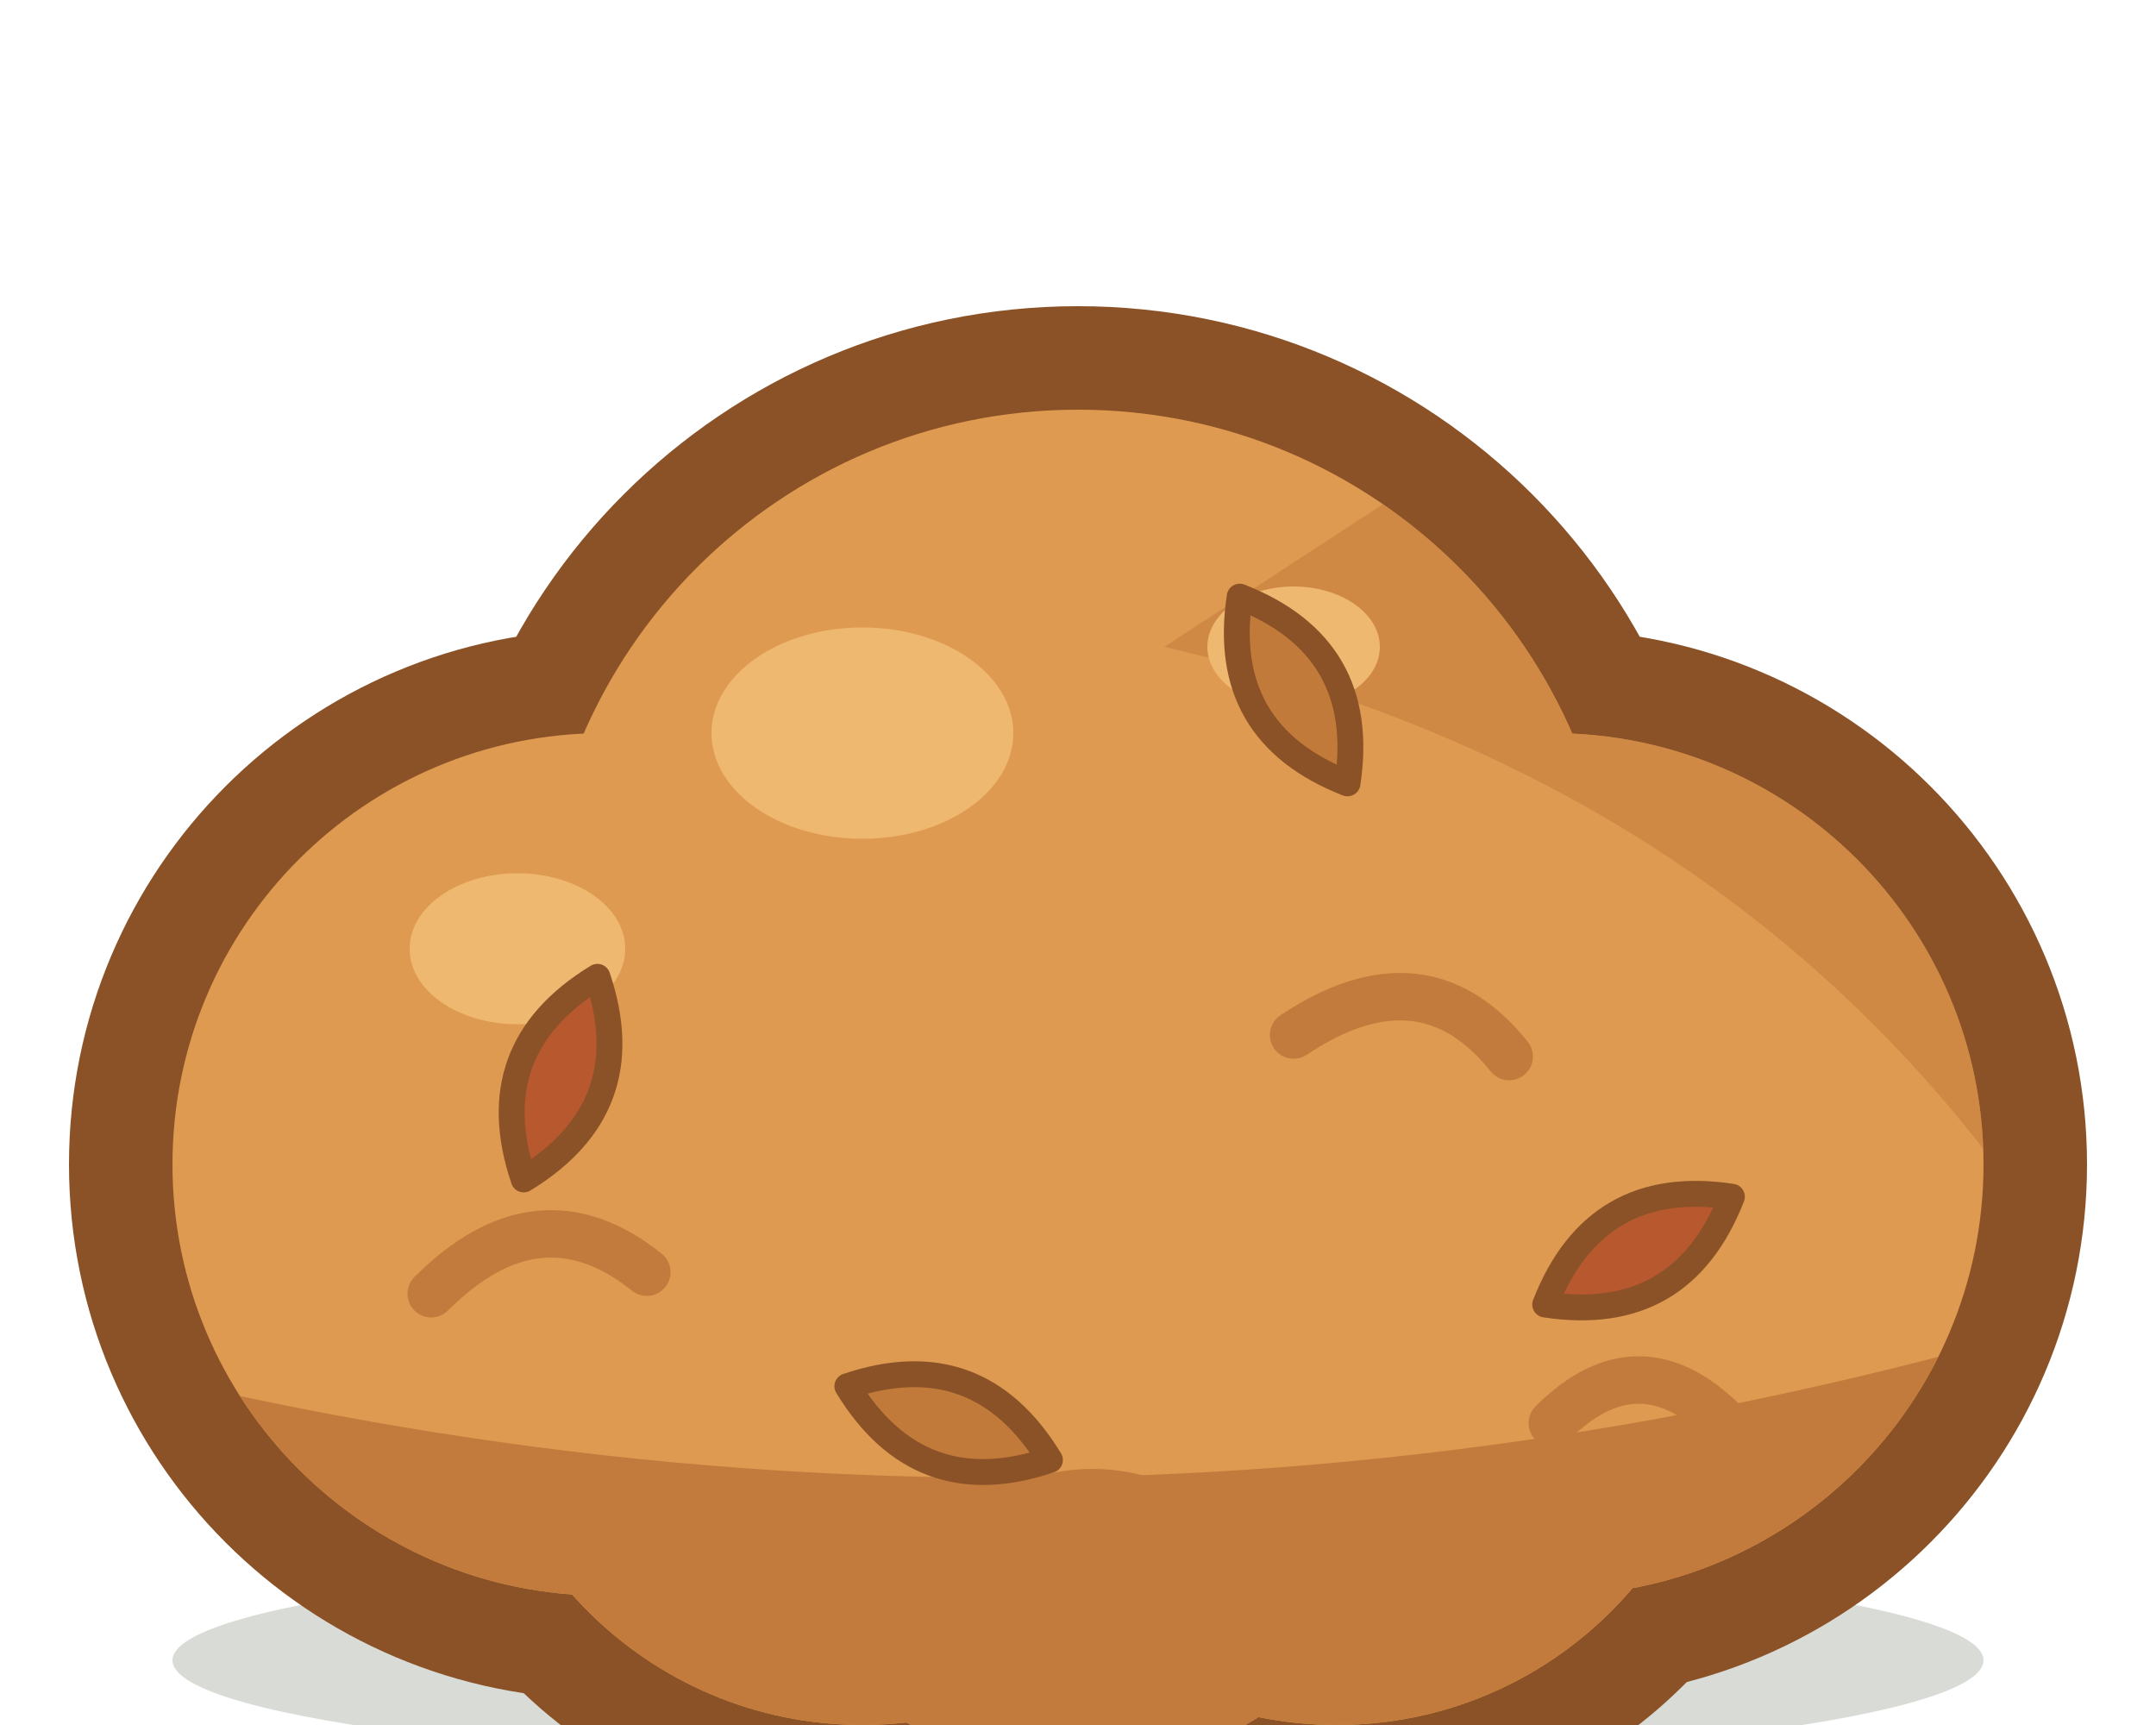
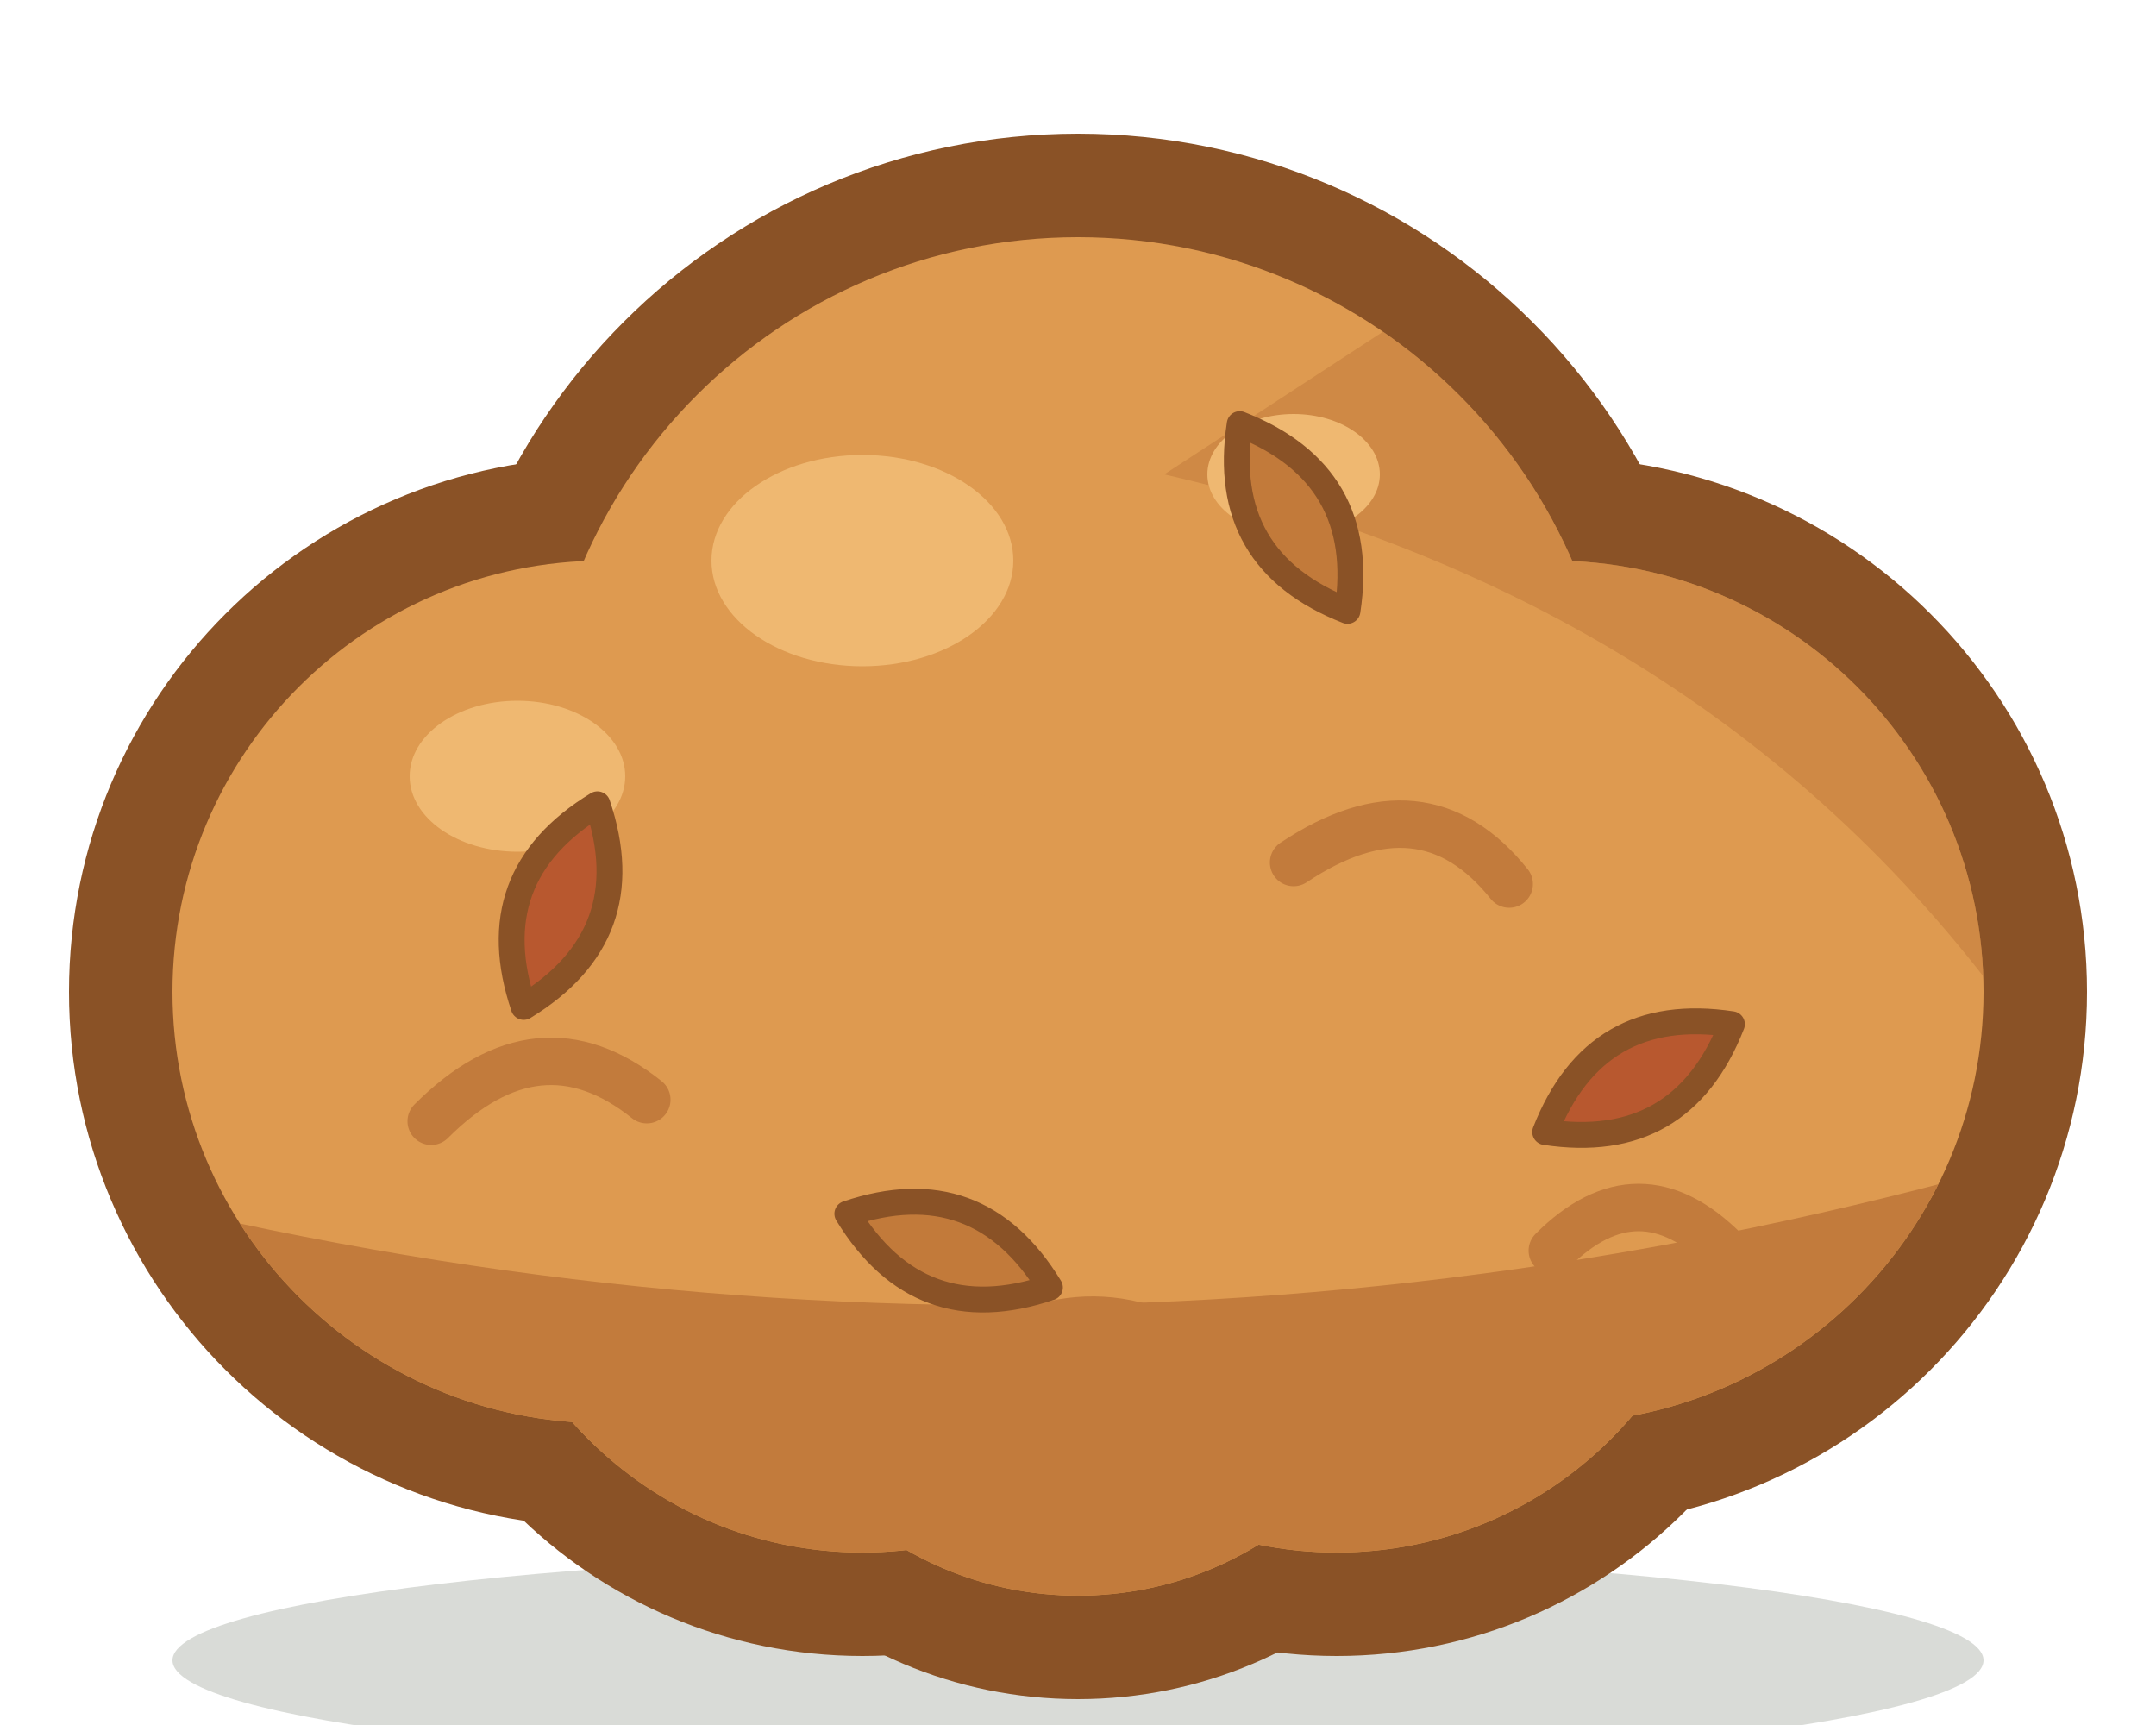
<svg xmlns="http://www.w3.org/2000/svg" viewBox="0 0 100 80" width="100" height="80">
  <defs>
    <clipPath id="b">
      <circle cx="28" cy="54" r="20" />
      <circle cx="50" cy="44" r="25" />
      <circle cx="72" cy="54" r="20" />
      <circle cx="40" cy="62" r="18" />
      <circle cx="62" cy="62" r="18" />
      <circle cx="50" cy="66" r="16" />
    </clipPath>
  </defs>
  <ellipse cx="50" cy="77" rx="42" ry="5" fill="#2e3a22" opacity="0.18" />
-   <g fill="#8a5226" stroke="#8a5226" stroke-width="9.6" stroke-linejoin="round" stroke-linecap="round">
-     <circle cx="28" cy="54" r="20" fill="#8a5226" />
-     <circle cx="50" cy="44" r="25" fill="#8a5226" />
-     <circle cx="72" cy="54" r="20" fill="#8a5226" />
-     <circle cx="40" cy="62" r="18" fill="#8a5226" />
-     <circle cx="62" cy="62" r="18" fill="#8a5226" />
-     <circle cx="50" cy="66" r="16" fill="#8a5226" />
+   <g transform="translate(0,-8)">
+     <g fill="#8a5226" stroke="#8a5226" stroke-width="9.6" stroke-linejoin="round" stroke-linecap="round">
+       <circle cx="28" cy="54" r="20" fill="#8a5226" />
+       <circle cx="50" cy="44" r="25" fill="#8a5226" />
+       <circle cx="72" cy="54" r="20" fill="#8a5226" />
+       <circle cx="40" cy="62" r="18" fill="#8a5226" />
+       <circle cx="62" cy="62" r="18" fill="#8a5226" />
+       <circle cx="50" cy="66" r="16" fill="#8a5226" />
+     </g>
+     <circle cx="28" cy="54" r="20" fill="#de9a50" />
+     <circle cx="50" cy="44" r="25" fill="#de9a50" />
+     <circle cx="72" cy="54" r="20" fill="#de9a50" />
+     <circle cx="40" cy="62" r="18" fill="#de9a50" />
+     <circle cx="62" cy="62" r="18" fill="#de9a50" />
+     <circle cx="50" cy="66" r="16" fill="#de9a50" />
+     <g clip-path="url(#b)">
+       <path d="M0 62Q50 76 100 60L100 90L0 90Z" fill="#c27b3c" />
+       <path d="M54 30Q80 36 94 56L100 0Z" fill="#c27b3c" opacity="0.55" />
+       <ellipse cx="40" cy="34" rx="7" ry="4.9" fill="#efb871" />
+       <ellipse cx="24" cy="44" rx="5" ry="3.5" fill="#efb871" />
+       <ellipse cx="60" cy="30" rx="4" ry="2.8" fill="#efb871" />
+       <path d="M20 60q5 -5 10 -1M60 48q6 -4 10 1M44 72q6 -5 12 -1M72 66q4 -4 8 0" fill="none" stroke="#c27b3c" stroke-width="2.2" stroke-linejoin="round" stroke-linecap="round" />
+     </g>
+     <path d="M26 55q4 -5 0 -10q-4 5 0 10z" fill="#b8582f" stroke="#8a5226" stroke-width="1.2" stroke-linejoin="round" stroke-linecap="round" transform="rotate(20 26 50)" />
+     <path d="M60 37q4 -5 0 -10q-4 5 0 10z" fill="#c27a3a" stroke="#8a5226" stroke-width="1.2" stroke-linejoin="round" stroke-linecap="round" transform="rotate(-30 60 32)" />
+     <path d="M76 63q4 -5 0 -10q-4 5 0 10z" fill="#b8582f" stroke="#8a5226" stroke-width="1.2" stroke-linejoin="round" stroke-linecap="round" transform="rotate(60 76 58)" />
+     <path d="M44 71q4 -5 0 -10q-4 5 0 10z" fill="#c27a3a" stroke="#8a5226" stroke-width="1.2" stroke-linejoin="round" stroke-linecap="round" transform="rotate(-70 44 66)" />
  </g>
-   <circle cx="28" cy="54" r="20" fill="#de9a50" />
-   <circle cx="50" cy="44" r="25" fill="#de9a50" />
-   <circle cx="72" cy="54" r="20" fill="#de9a50" />
-   <circle cx="40" cy="62" r="18" fill="#de9a50" />
-   <circle cx="62" cy="62" r="18" fill="#de9a50" />
-   <circle cx="50" cy="66" r="16" fill="#de9a50" />
-   <g clip-path="url(#b)">
-     <path d="M0 62Q50 76 100 60L100 90L0 90Z" fill="#c27b3c" />
-     <path d="M54 30Q80 36 94 56L100 0Z" fill="#c27b3c" opacity="0.55" />
-     <ellipse cx="40" cy="34" rx="7" ry="4.9" fill="#efb871" />
-     <ellipse cx="24" cy="44" rx="5" ry="3.5" fill="#efb871" />
-     <ellipse cx="60" cy="30" rx="4" ry="2.8" fill="#efb871" />
-     <path d="M20 60q5 -5 10 -1M60 48q6 -4 10 1M44 72q6 -5 12 -1M72 66q4 -4 8 0" fill="none" stroke="#c27b3c" stroke-width="2.2" stroke-linejoin="round" stroke-linecap="round" />
-   </g>
-   <path d="M26 55q4 -5 0 -10q-4 5 0 10z" fill="#b8582f" stroke="#8a5226" stroke-width="1.2" stroke-linejoin="round" stroke-linecap="round" transform="rotate(20 26 50)" />
-   <path d="M60 37q4 -5 0 -10q-4 5 0 10z" fill="#c27a3a" stroke="#8a5226" stroke-width="1.2" stroke-linejoin="round" stroke-linecap="round" transform="rotate(-30 60 32)" />
-   <path d="M76 63q4 -5 0 -10q-4 5 0 10z" fill="#b8582f" stroke="#8a5226" stroke-width="1.2" stroke-linejoin="round" stroke-linecap="round" transform="rotate(60 76 58)" />
-   <path d="M44 71q4 -5 0 -10q-4 5 0 10z" fill="#c27a3a" stroke="#8a5226" stroke-width="1.2" stroke-linejoin="round" stroke-linecap="round" transform="rotate(-70 44 66)" />
</svg>
